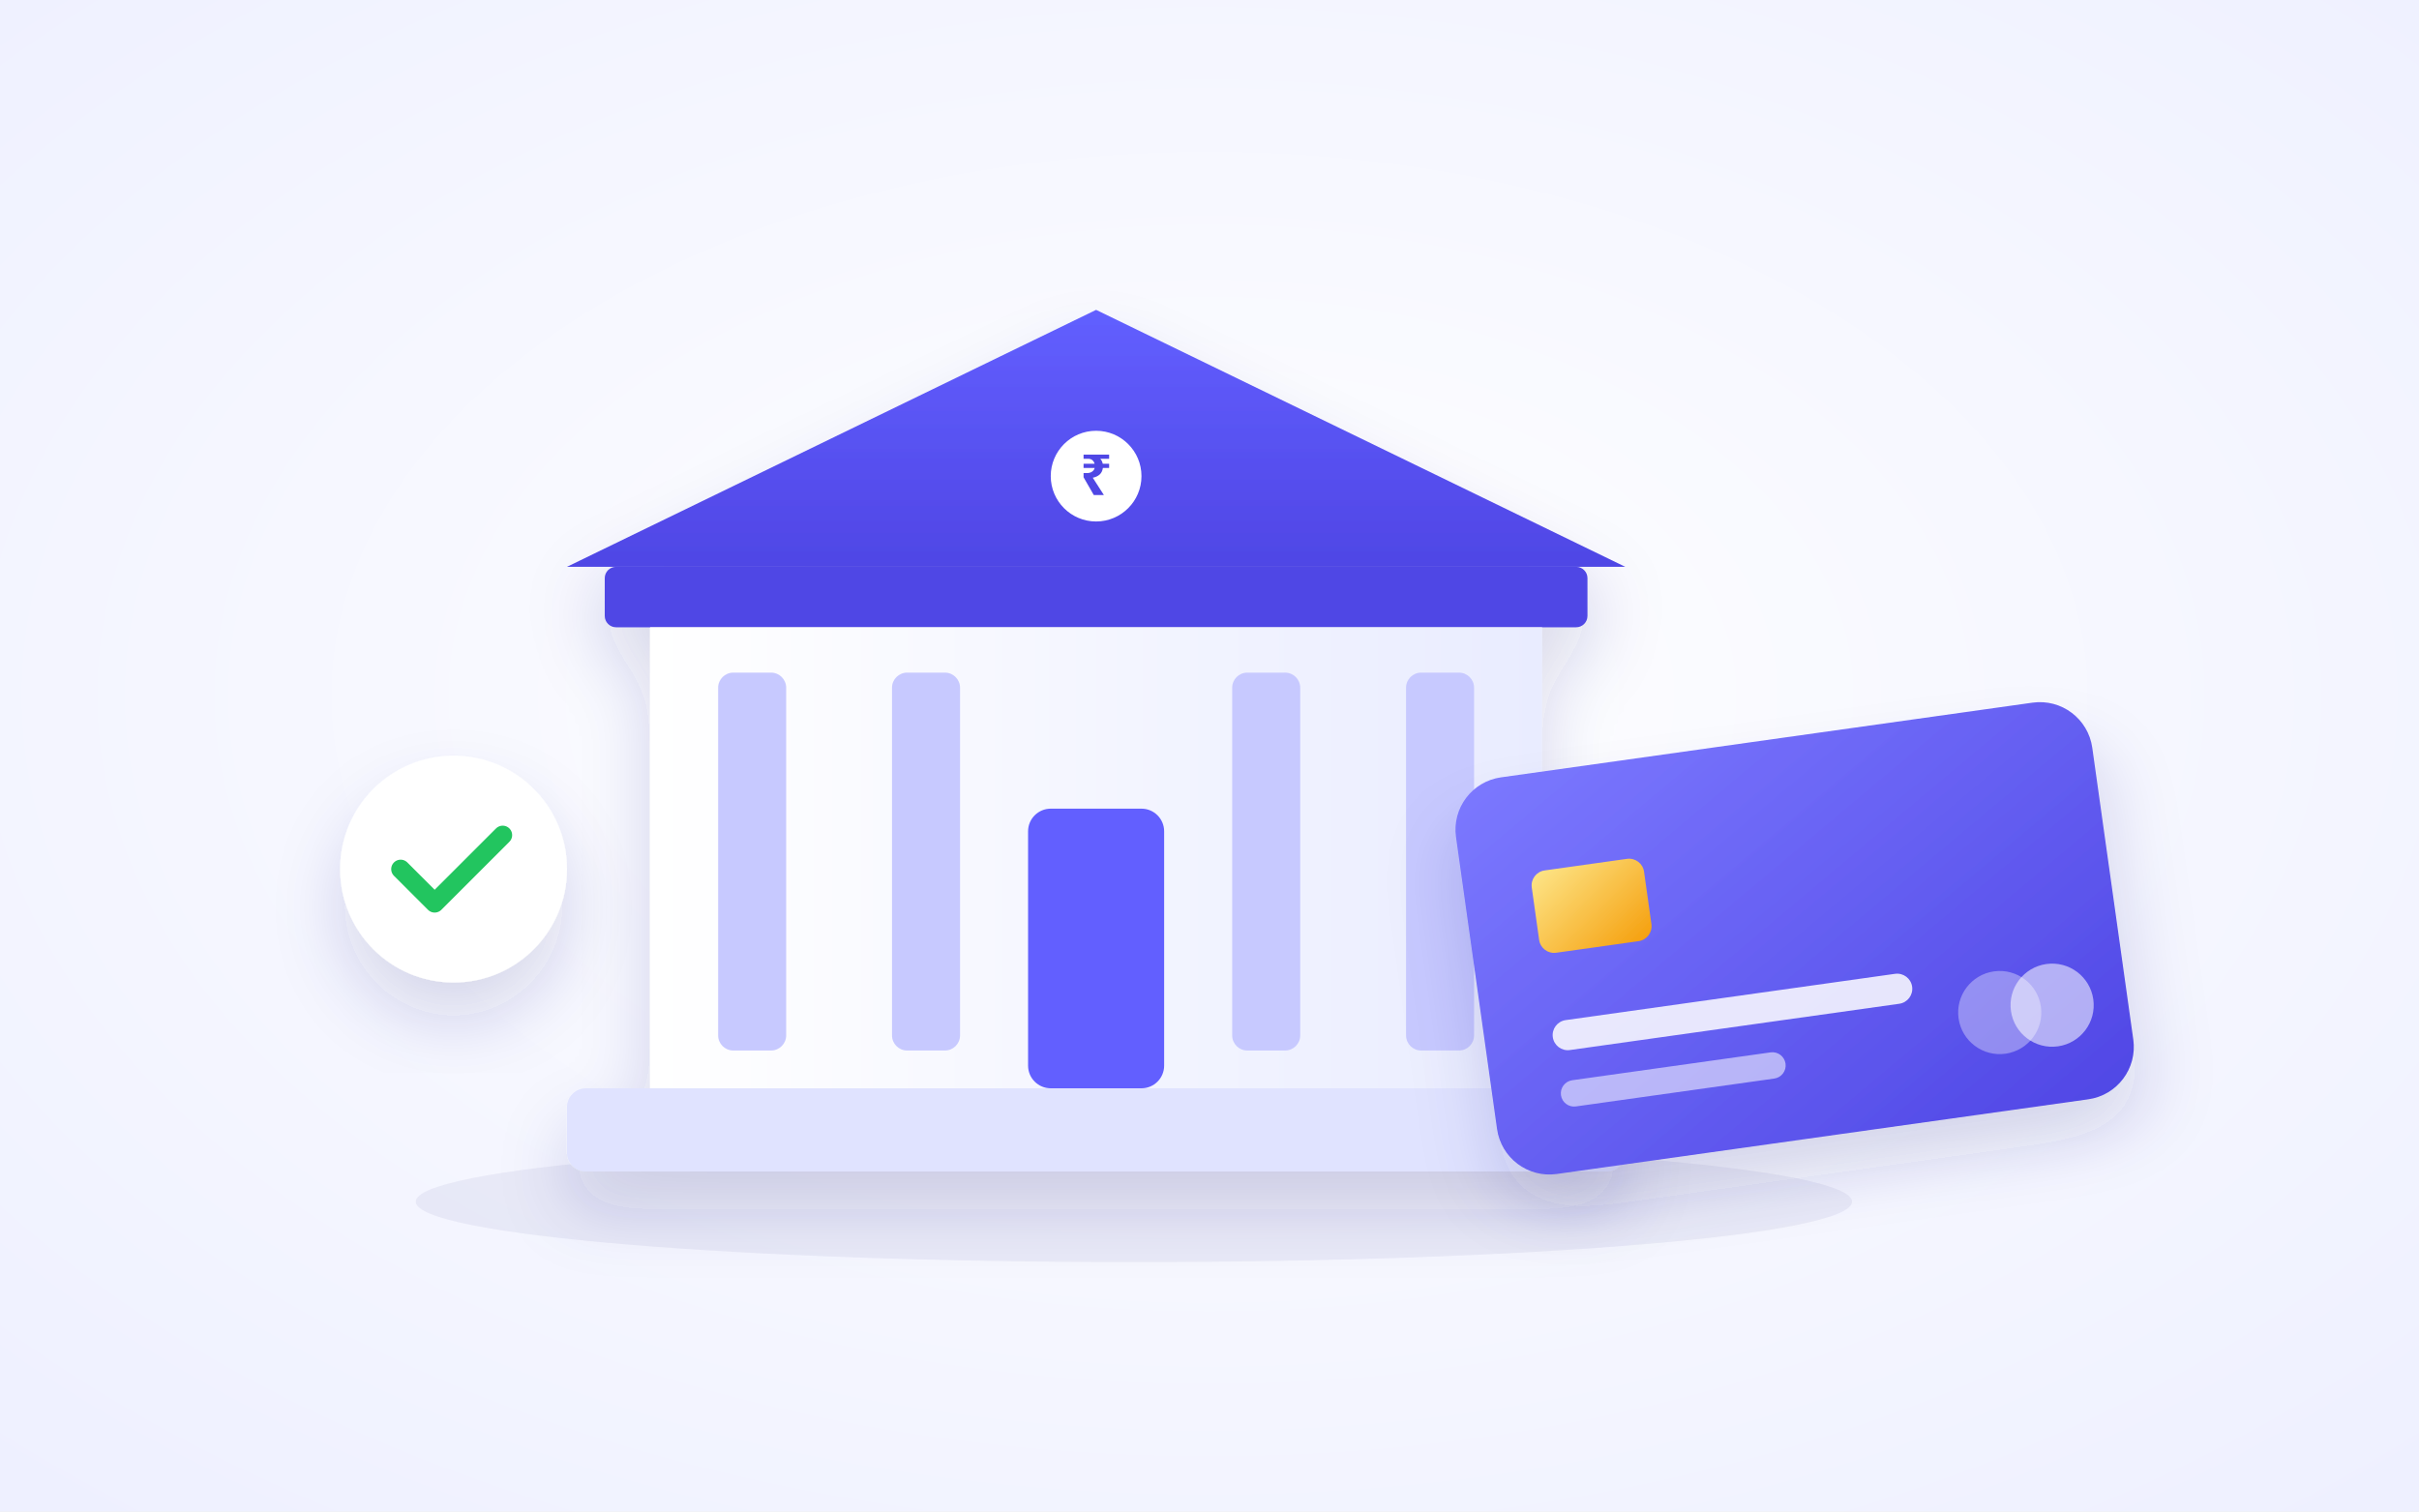
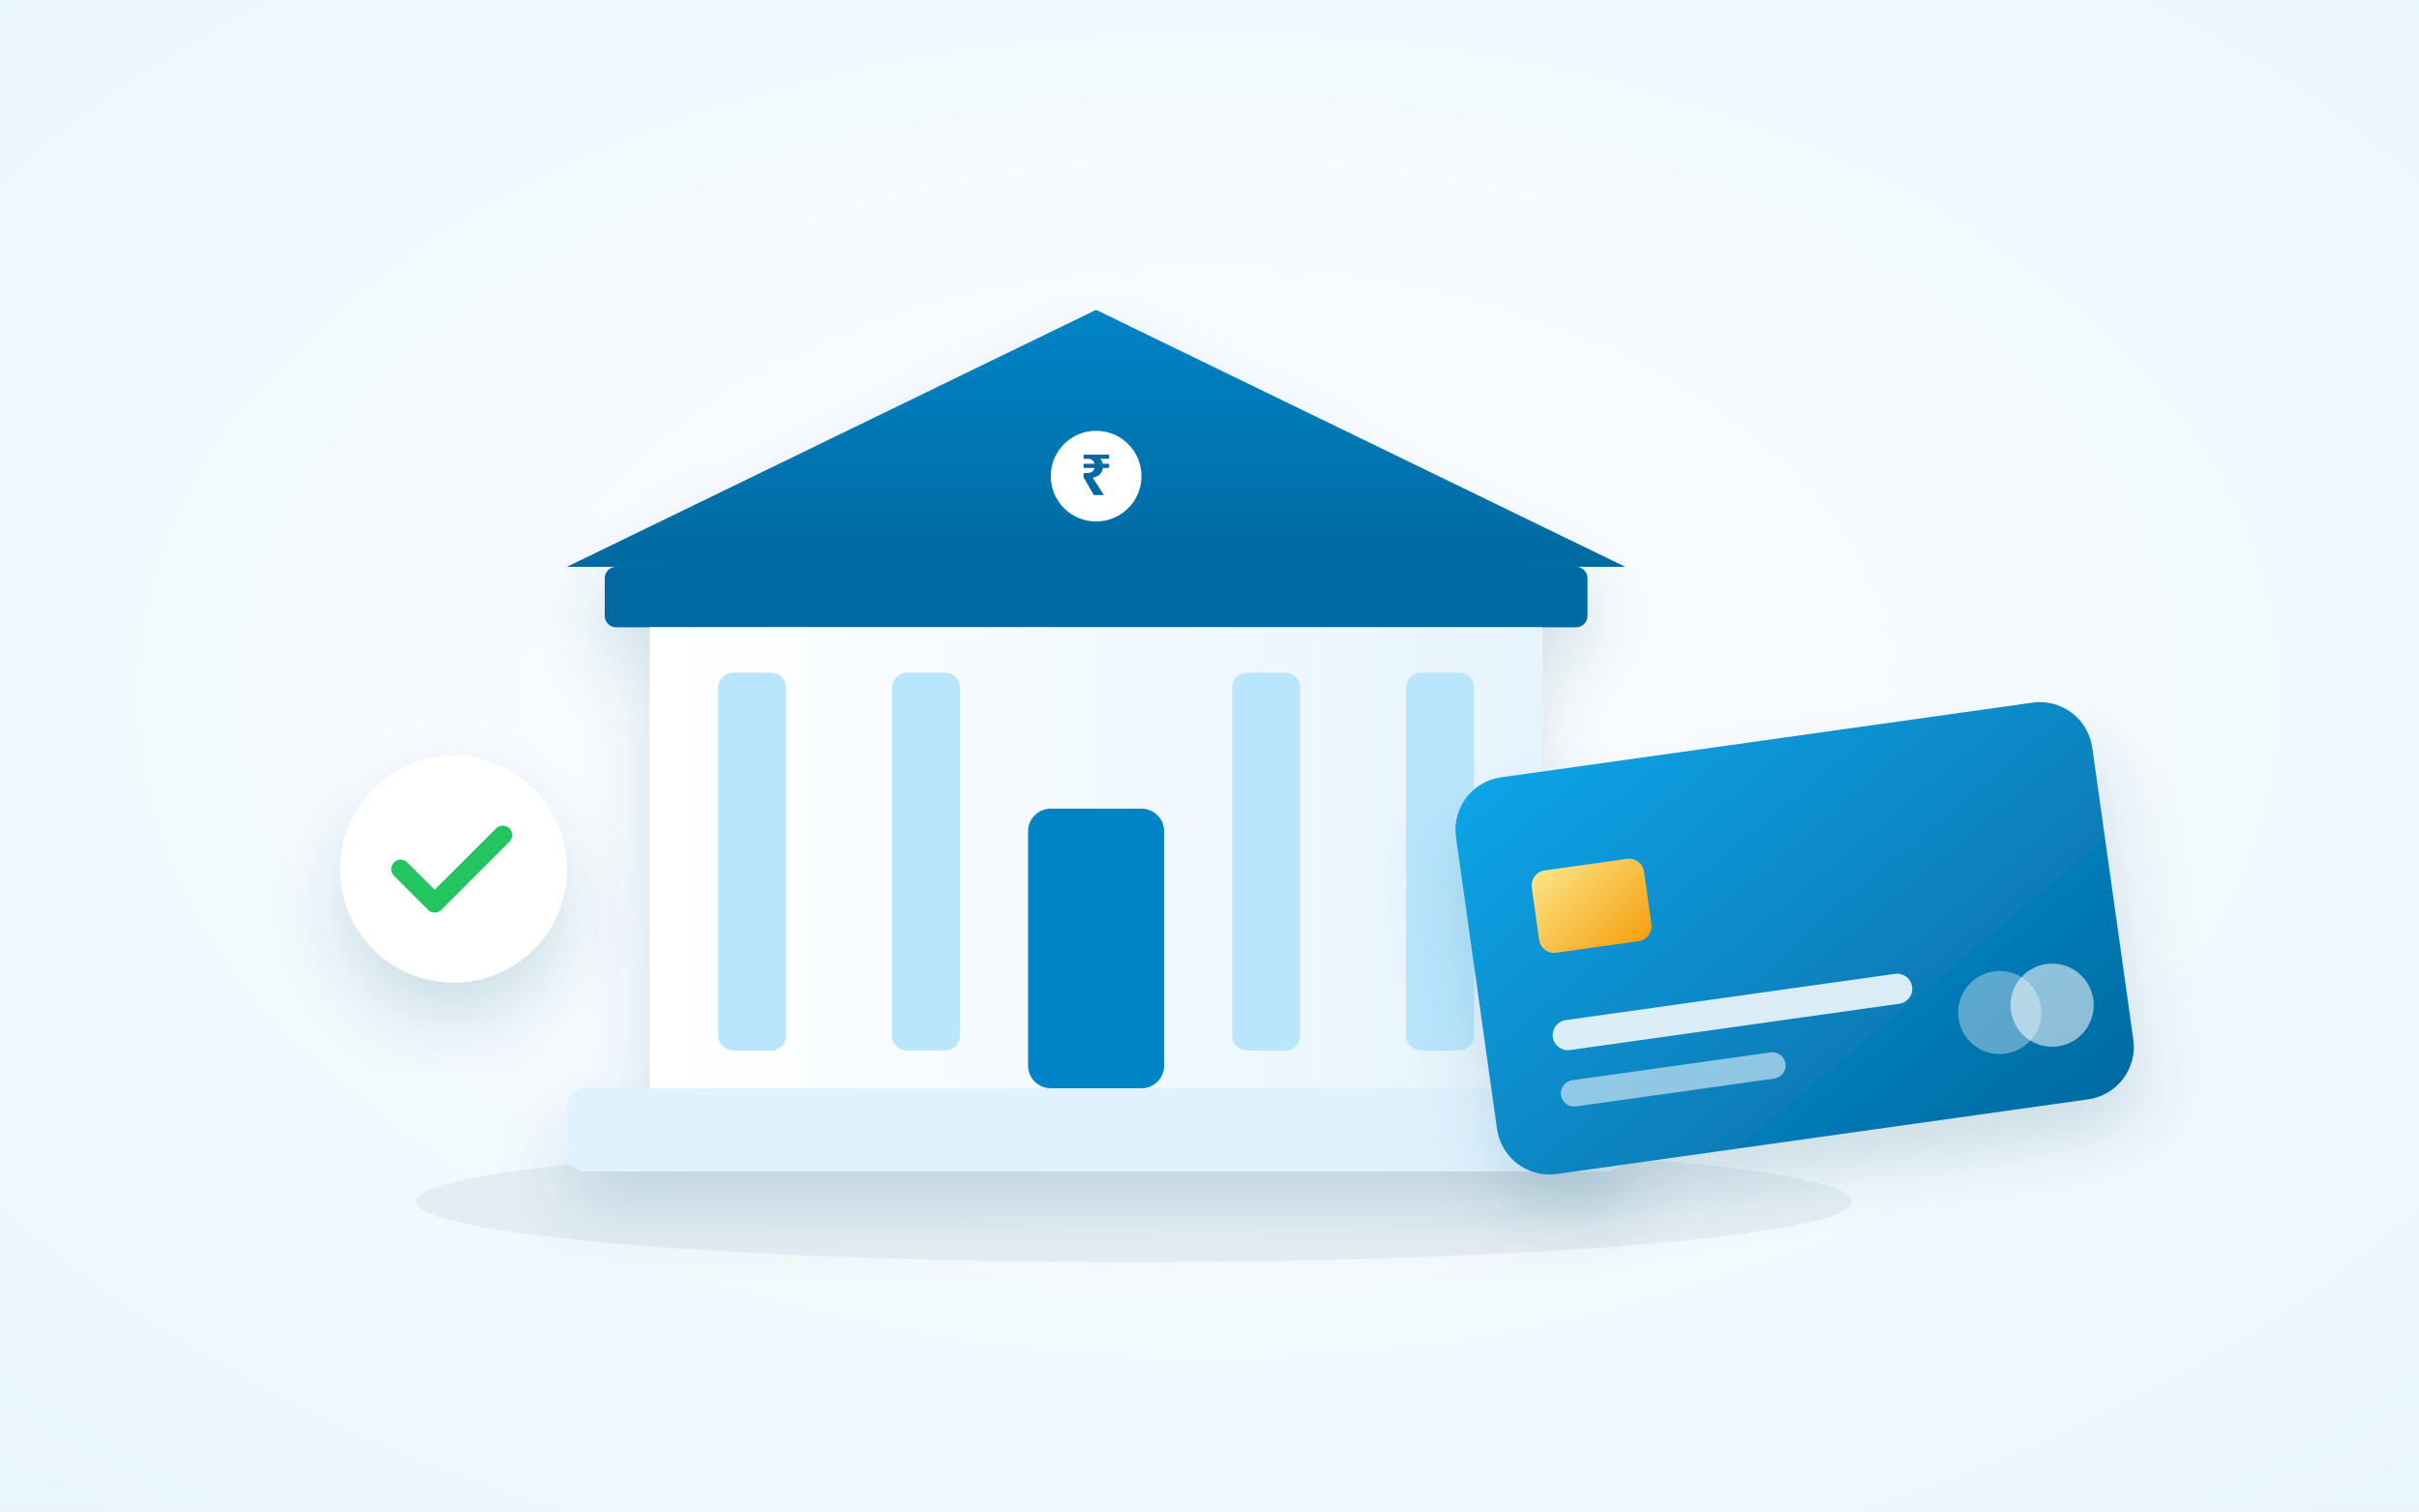
<svg xmlns="http://www.w3.org/2000/svg" viewBox="0 0 640 400" preserveAspectRatio="xMidYMid slice">
  <defs>
    <radialGradient id="bg" cx="50%" cy="46%" r="72%">
      <stop offset="0" stop-color="#fff" />
-       <stop offset="1" stop-color="#EEF0FF" />
+       <stop offset="1" stop-color="#eaf6fe" />
    </radialGradient>
    <linearGradient id="roof" x1="0" y1="0" x2="0" y2="1">
-       <stop offset="0" stop-color="#625FFF" />
-       <stop offset="1" stop-color="#4F46E5" />
+       <stop offset="0" stop-color="#0284c7" />
+       <stop offset="1" stop-color="#0369a1" />
    </linearGradient>
    <linearGradient id="wall" x1="0" y1="0" x2="1" y2="0">
      <stop offset="0" stop-color="#fff" />
-       <stop offset="1" stop-color="#E9ECFF" />
+       <stop offset="1" stop-color="#e6f4fd" />
    </linearGradient>
    <linearGradient id="card" x1="0" y1="0" x2="1" y2="1">
-       <stop offset="0" stop-color="#7C79FF" />
-       <stop offset="1" stop-color="#4F46E5" />
+       <stop offset="0" stop-color="#0ea5e9" />
+       <stop offset="1" stop-color="#0369a1" />
    </linearGradient>
    <linearGradient id="gold" x1="0" y1="0" x2="1" y2="1">
      <stop offset="0" stop-color="#FDE68A" />
      <stop offset="1" stop-color="#F59E0B" />
    </linearGradient>
    <filter id="sh" x="-30%" y="-30%" width="160%" height="170%">
-       <feDropShadow dx="0" dy="10" stdDeviation="9" flood-color="#312E81" flood-opacity=".16" />
+       <feDropShadow dx="0" dy="10" stdDeviation="9" flood-color="#0c4a6e" flood-opacity=".16" />
    </filter>
  </defs>
  <rect width="640" height="400" fill="url(#bg)" />
-   <ellipse cx="300" cy="318" rx="190" ry="16" fill="#312E81" opacity=".07" />
+   <ellipse cx="300" cy="318" rx="190" ry="16" fill="#0c4a6e" opacity=".07" />
  <g filter="url(#sh)">
    <path d="M150 150 L290 82 L430 150 Z" fill="url(#roof)" />
-     <rect x="160" y="150" width="260" height="16" rx="3" fill="#4F46E5" />
+     <rect x="160" y="150" width="260" height="16" rx="3" fill="#0369a1" />
    <rect x="172" y="166" width="236" height="122" fill="url(#wall)" />
-     <g fill="#C7C9FF">
+     <g fill="#bae6fd">
      <rect x="190" y="178" width="18" height="100" rx="4" />
      <rect x="236" y="178" width="18" height="100" rx="4" />
      <rect x="326" y="178" width="18" height="100" rx="4" />
      <rect x="372" y="178" width="18" height="100" rx="4" />
    </g>
-     <rect x="272" y="214" width="36" height="74" rx="6" fill="#625FFF" />
-     <rect x="150" y="288" width="280" height="22" rx="5" fill="#E0E3FF" />
+     <rect x="272" y="214" width="36" height="74" rx="6" fill="#0284c7" />
+     <rect x="150" y="288" width="280" height="22" rx="5" fill="#e0f2fe" />
    <circle cx="290" cy="126" r="12" fill="#fff" />
-     <text x="290" y="131" text-anchor="middle" font-family="Arial, sans-serif" font-size="15" font-weight="700" fill="#4F46E5">₹</text>
+     <text x="290" y="131" text-anchor="middle" font-family="Arial, sans-serif" font-size="15" font-weight="700" fill="#0369a1">₹</text>
  </g>
  <g filter="url(#sh)" transform="rotate(-8 470 250)">
    <rect x="390" y="196" width="170" height="106" rx="14" fill="url(#card)" />
    <rect x="408" y="222" width="30" height="22" rx="4" fill="url(#gold)" />
    <rect x="408" y="262" width="96" height="8" rx="4" fill="#fff" opacity=".85" />
    <rect x="408" y="278" width="60" height="7" rx="3.5" fill="#fff" opacity=".55" />
    <circle cx="526" cy="276" r="11" fill="#fff" opacity=".35" />
    <circle cx="540" cy="276" r="11" fill="#fff" opacity=".55" />
  </g>
  <g filter="url(#sh)">
    <circle cx="120" cy="230" r="30" fill="#fff" />
    <path d="M106 230l9 9 18-18" fill="none" stroke="#22C55E" stroke-width="5" stroke-linecap="round" stroke-linejoin="round" />
  </g>
</svg>
